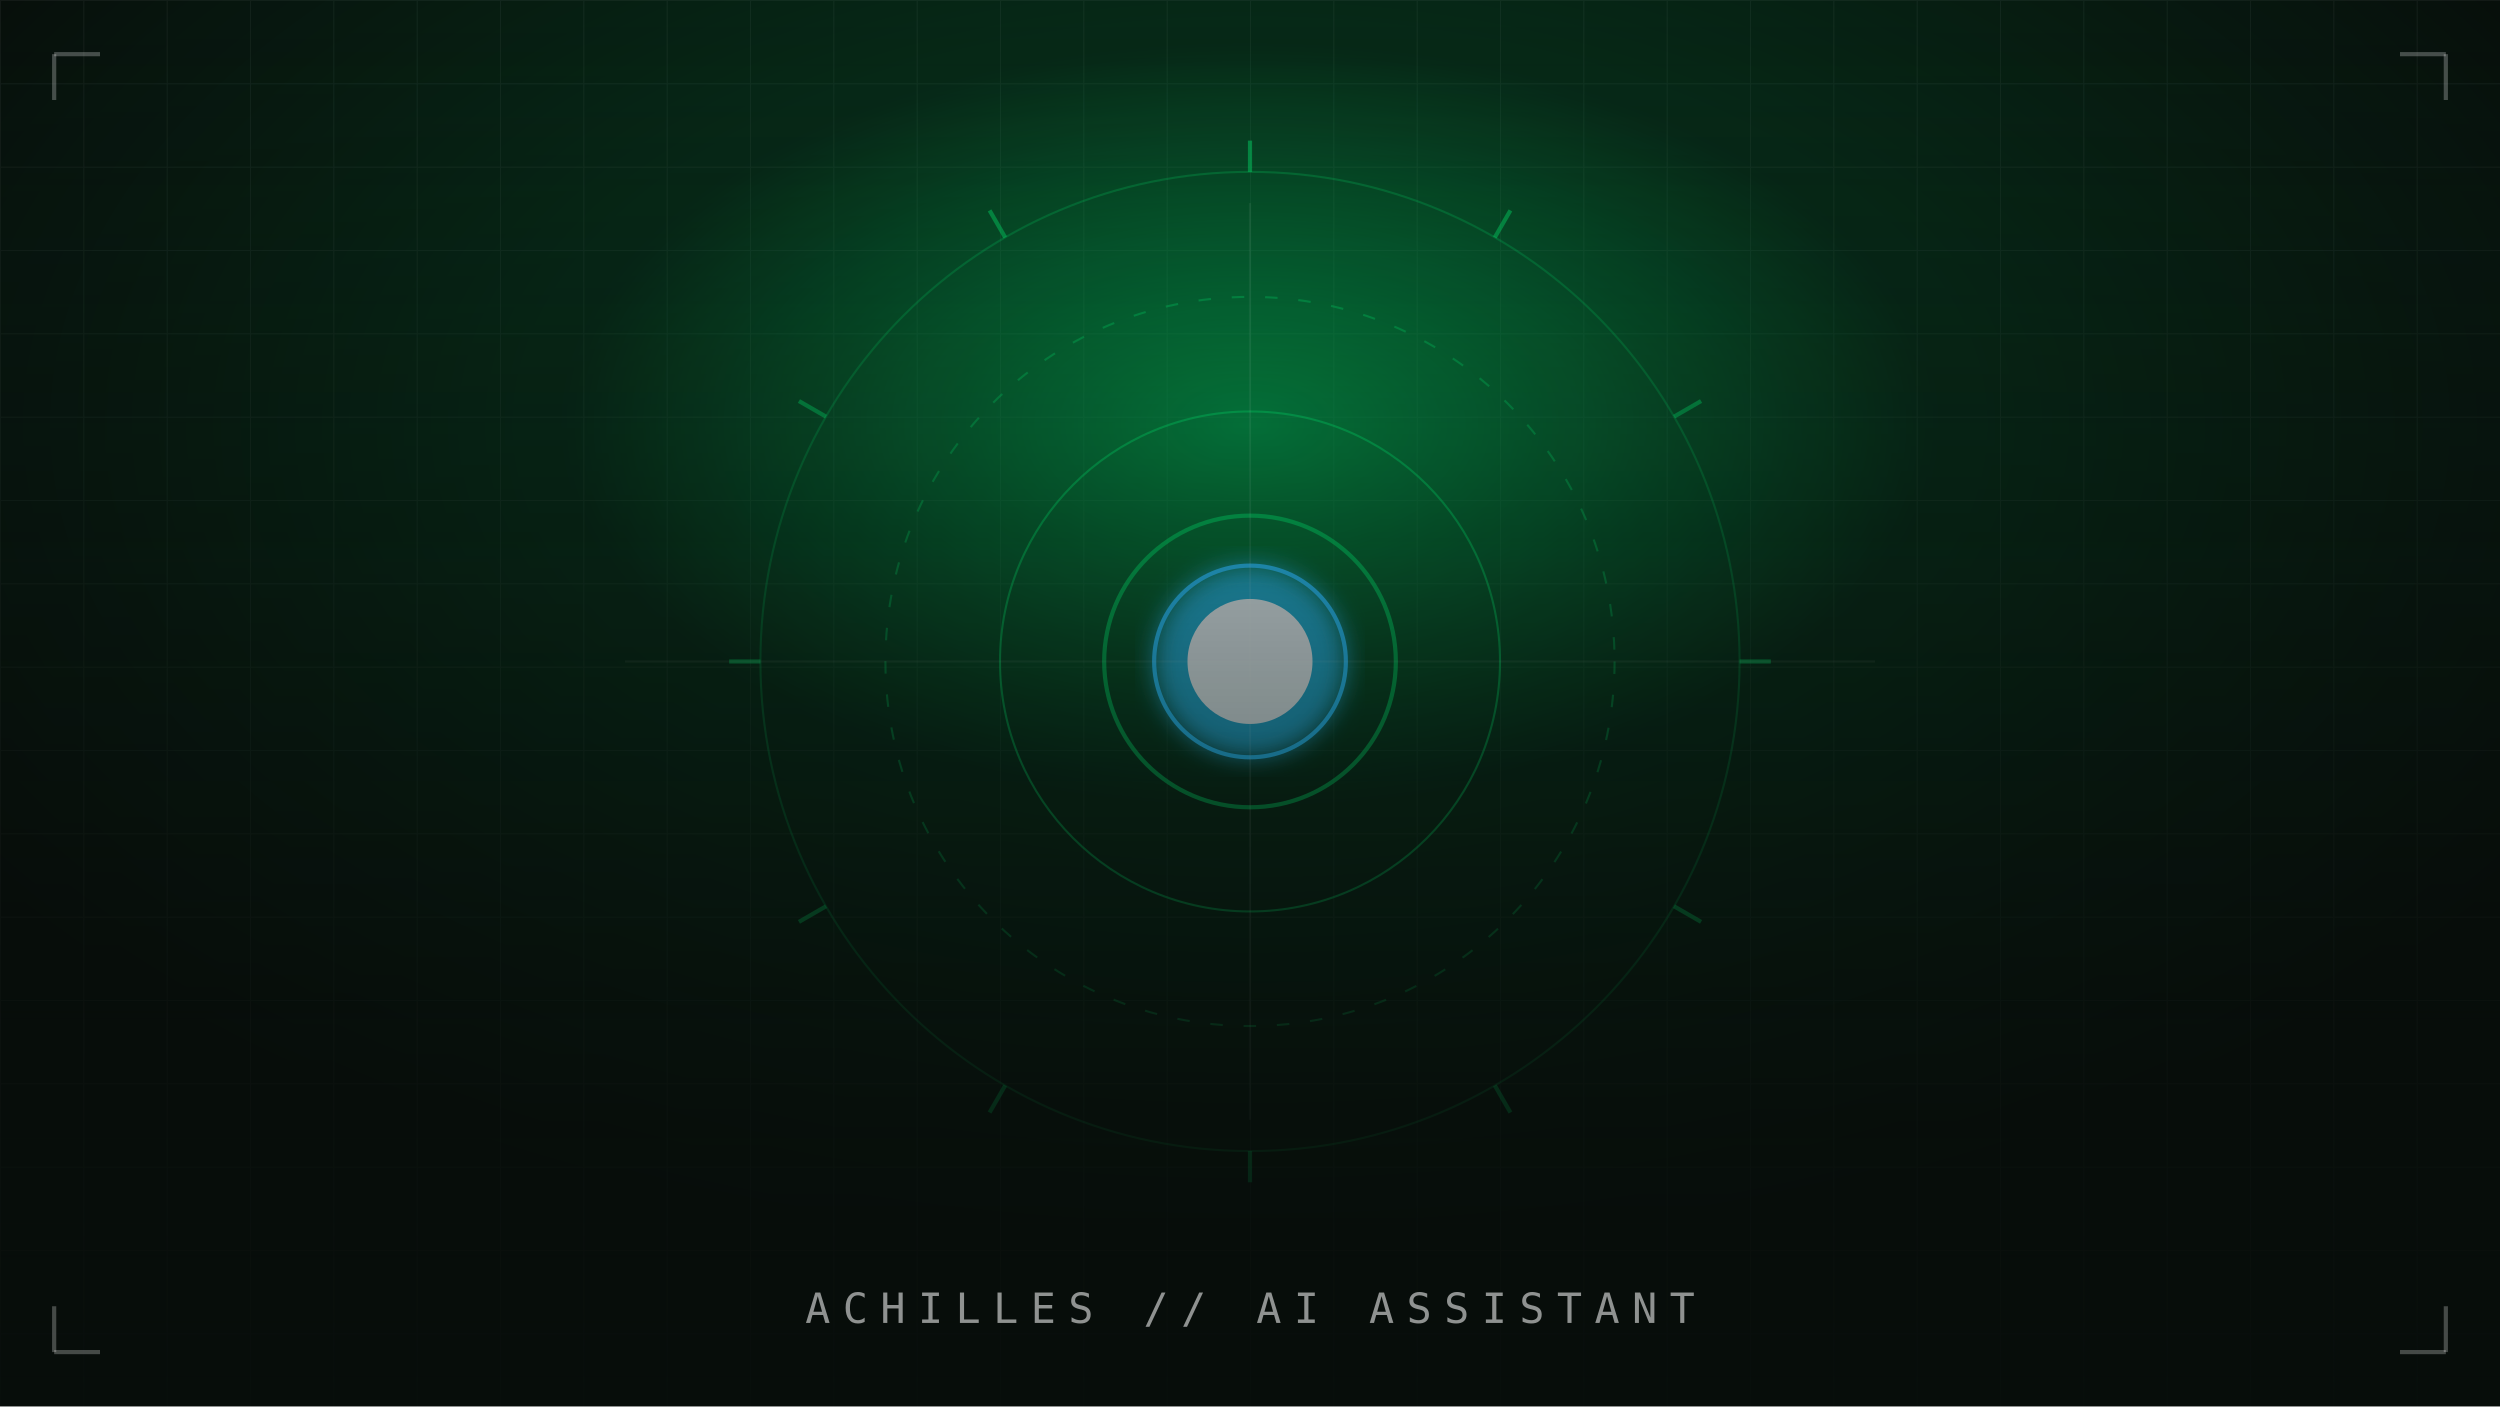
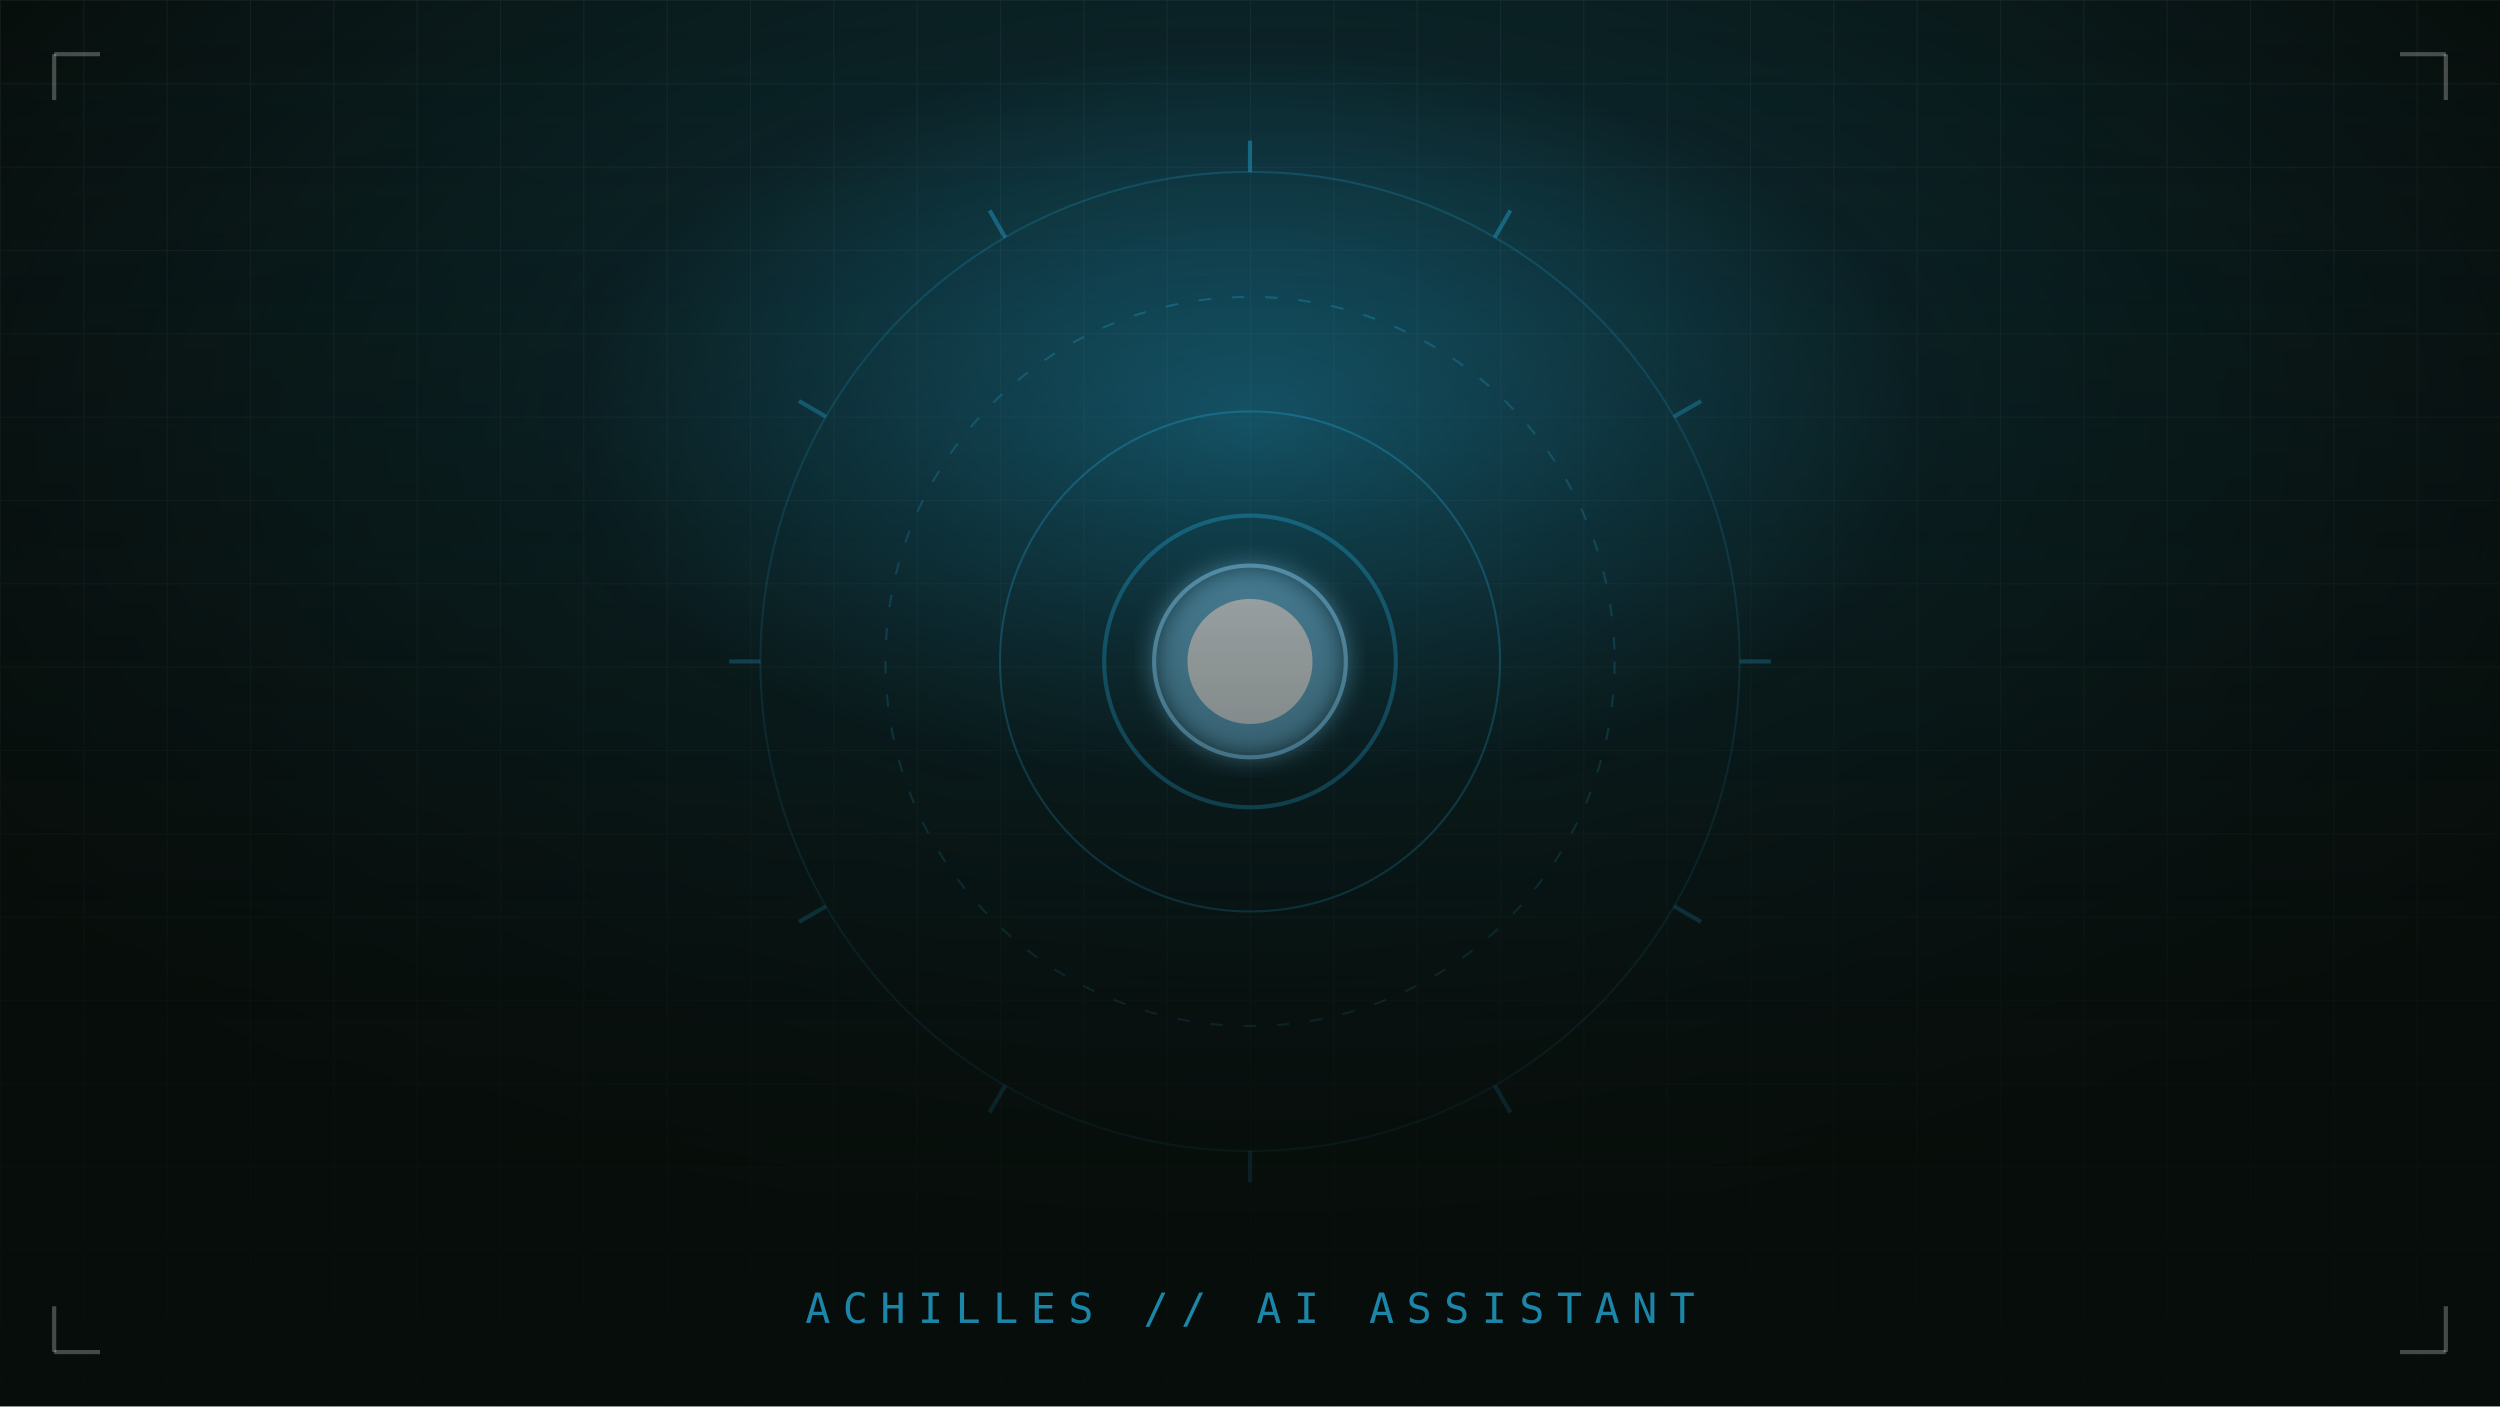
<svg xmlns="http://www.w3.org/2000/svg" viewBox="0 0 1200 675" width="1200" height="675" role="img">
  <defs>
    <radialGradient id="glow-a" cx="50%" cy="30%" r="60%">
-       <stop offset="0%" stop-color="#00ff7a" stop-opacity="0.55" />
-       <stop offset="45%" stop-color="#00ff7a" stop-opacity="0.12" />
-       <stop offset="100%" stop-color="#00ff7a" stop-opacity="0" />
+       <stop offset="0%" stop-color="#29c6ff" stop-opacity="0.5" />
+       <stop offset="45%" stop-color="#29c6ff" stop-opacity="0.12" />
+       <stop offset="100%" stop-color="#29c6ff" stop-opacity="0" />
    </radialGradient>
    <linearGradient id="fade-a" x1="0" y1="0" x2="0" y2="1">
      <stop offset="0%" stop-color="#070d0a" stop-opacity="0" />
      <stop offset="100%" stop-color="#070d0a" stop-opacity="0.9" />
    </linearGradient>
    <pattern id="grid-a" width="40" height="40" patternUnits="userSpaceOnUse">
      <path d="M40 0H0V40" fill="none" stroke="#ffffff" stroke-opacity="0.05" stroke-width="1" />
    </pattern>
    <filter id="blur-a">
      <feGaussianBlur stdDeviation="6" />
    </filter>
  </defs>
  <rect width="1200" height="675" fill="#070d0a" />
  <rect width="1200" height="675" fill="url(#grid-a)" />
  <rect width="1200" height="675" fill="url(#glow-a)" />
-   <circle cx="600" cy="317.5" r="46" fill="#29c6ff" filter="url(#blur-a)" opacity="0.8" />
+   <circle cx="600" cy="317.5" r="46" fill="#7dd3fc" filter="url(#blur-a)" opacity="0.8" />
  <circle cx="600" cy="317.5" r="30" fill="#fff" opacity="0.9" />
-   <circle cx="600" cy="317.5" r="46" fill="none" stroke="#29c6ff" stroke-width="2" />
-   <circle cx="600" cy="317.5" r="70" fill="none" stroke="#00ff7a" stroke-opacity="0.5" stroke-width="2" />
-   <circle cx="600" cy="317.5" r="120" fill="none" stroke="#00ff7a" stroke-opacity="0.4" stroke-width="1" />
-   <circle cx="600" cy="317.5" r="175" fill="none" stroke="#00ff7a" stroke-opacity="0.3" stroke-width="1" stroke-dasharray="6 10" />
-   <circle cx="600" cy="317.5" r="235" fill="none" stroke="#00ff7a" stroke-opacity="0.2" stroke-width="1" />
-   <line x1="835" y1="317.5" x2="850" y2="317.5" stroke="#00ff7a" stroke-opacity="0.4" stroke-width="2" />
-   <line x1="803.516" y1="435" x2="816.506" y2="442.5" stroke="#00ff7a" stroke-opacity="0.4" stroke-width="2" />
-   <line x1="717.5" y1="521.016" x2="725" y2="534.006" stroke="#00ff7a" stroke-opacity="0.4" stroke-width="2" />
-   <line x1="600" y1="552.5" x2="600" y2="567.5" stroke="#00ff7a" stroke-opacity="0.4" stroke-width="2" />
-   <line x1="482.5" y1="521.016" x2="475" y2="534.006" stroke="#00ff7a" stroke-opacity="0.4" stroke-width="2" />
-   <line x1="396.484" y1="435" x2="383.494" y2="442.5" stroke="#00ff7a" stroke-opacity="0.4" stroke-width="2" />
-   <line x1="365" y1="317.5" x2="350" y2="317.5" stroke="#00ff7a" stroke-opacity="0.4" stroke-width="2" />
-   <line x1="396.484" y1="200" x2="383.494" y2="192.5" stroke="#00ff7a" stroke-opacity="0.4" stroke-width="2" />
-   <line x1="482.5" y1="113.984" x2="475" y2="100.994" stroke="#00ff7a" stroke-opacity="0.4" stroke-width="2" />
-   <line x1="600" y1="82.5" x2="600" y2="67.5" stroke="#00ff7a" stroke-opacity="0.4" stroke-width="2" />
-   <line x1="717.5" y1="113.984" x2="725" y2="100.994" stroke="#00ff7a" stroke-opacity="0.4" stroke-width="2" />
-   <line x1="803.516" y1="200" x2="816.506" y2="192.5" stroke="#00ff7a" stroke-opacity="0.4" stroke-width="2" />
-   <line x1="300" y1="317.5" x2="900" y2="317.5" stroke="#fff" stroke-opacity="0.07" />
-   <line x1="600" y1="97.5" x2="600" y2="537.5" stroke="#fff" stroke-opacity="0.07" />
+   <circle cx="600" cy="317.5" r="46" fill="none" stroke="#7dd3fc" stroke-width="2" />
+   <circle cx="600" cy="317.5" r="70" fill="none" stroke="#29c6ff" stroke-opacity="0.5" stroke-width="2" />
+   <circle cx="600" cy="317.5" r="120" fill="none" stroke="#29c6ff" stroke-opacity="0.4" stroke-width="1" />
+   <circle cx="600" cy="317.5" r="175" fill="none" stroke="#29c6ff" stroke-opacity="0.3" stroke-width="1" stroke-dasharray="6 10" />
+   <circle cx="600" cy="317.5" r="235" fill="none" stroke="#29c6ff" stroke-opacity="0.2" stroke-width="1" />
+   <line x1="835" y1="317.5" x2="850" y2="317.5" stroke="#29c6ff" stroke-opacity="0.4" stroke-width="2" />
+   <line x1="803.516" y1="435" x2="816.506" y2="442.5" stroke="#29c6ff" stroke-opacity="0.4" stroke-width="2" />
+   <line x1="717.5" y1="521.016" x2="725" y2="534.006" stroke="#29c6ff" stroke-opacity="0.4" stroke-width="2" />
+   <line x1="600" y1="552.5" x2="600" y2="567.5" stroke="#29c6ff" stroke-opacity="0.4" stroke-width="2" />
+   <line x1="482.5" y1="521.016" x2="475" y2="534.006" stroke="#29c6ff" stroke-opacity="0.4" stroke-width="2" />
+   <line x1="396.484" y1="435" x2="383.494" y2="442.5" stroke="#29c6ff" stroke-opacity="0.4" stroke-width="2" />
+   <line x1="365" y1="317.5" x2="350" y2="317.5" stroke="#29c6ff" stroke-opacity="0.4" stroke-width="2" />
+   <line x1="396.484" y1="200" x2="383.494" y2="192.5" stroke="#29c6ff" stroke-opacity="0.4" stroke-width="2" />
+   <line x1="482.5" y1="113.984" x2="475" y2="100.994" stroke="#29c6ff" stroke-opacity="0.4" stroke-width="2" />
+   <line x1="600" y1="82.5" x2="600" y2="67.5" stroke="#29c6ff" stroke-opacity="0.4" stroke-width="2" />
+   <line x1="717.5" y1="113.984" x2="725" y2="100.994" stroke="#29c6ff" stroke-opacity="0.4" stroke-width="2" />
+   <line x1="803.516" y1="200" x2="816.506" y2="192.5" stroke="#29c6ff" stroke-opacity="0.4" stroke-width="2" />
  <rect width="1200" height="675" fill="url(#fade-a)" />
  <line x1="26" y1="26" x2="48" y2="26" stroke="#ffffff" stroke-opacity="0.25" stroke-width="2" />
  <line x1="26" y1="26" x2="26" y2="48" stroke="#ffffff" stroke-opacity="0.25" stroke-width="2" />
  <line x1="1174" y1="26" x2="1152" y2="26" stroke="#ffffff" stroke-opacity="0.25" stroke-width="2" />
  <line x1="1174" y1="26" x2="1174" y2="48" stroke="#ffffff" stroke-opacity="0.25" stroke-width="2" />
  <line x1="26" y1="649" x2="48" y2="649" stroke="#ffffff" stroke-opacity="0.25" stroke-width="2" />
  <line x1="26" y1="649" x2="26" y2="627" stroke="#ffffff" stroke-opacity="0.25" stroke-width="2" />
  <line x1="1174" y1="649" x2="1152" y2="649" stroke="#ffffff" stroke-opacity="0.25" stroke-width="2" />
  <line x1="1174" y1="649" x2="1174" y2="627" stroke="#ffffff" stroke-opacity="0.25" stroke-width="2" />
-   <text x="600" y="635" text-anchor="middle" font-family="ui-monospace, monospace" font-size="20" letter-spacing="6" fill="#ffffff" fill-opacity="0.55">ACHILLES // AI ASSISTANT</text>
+   <text x="600" y="635" text-anchor="middle" font-family="ui-monospace, monospace" font-size="20" letter-spacing="6" fill="#29c6ff" fill-opacity="0.65">ACHILLES // AI ASSISTANT</text>
</svg>
